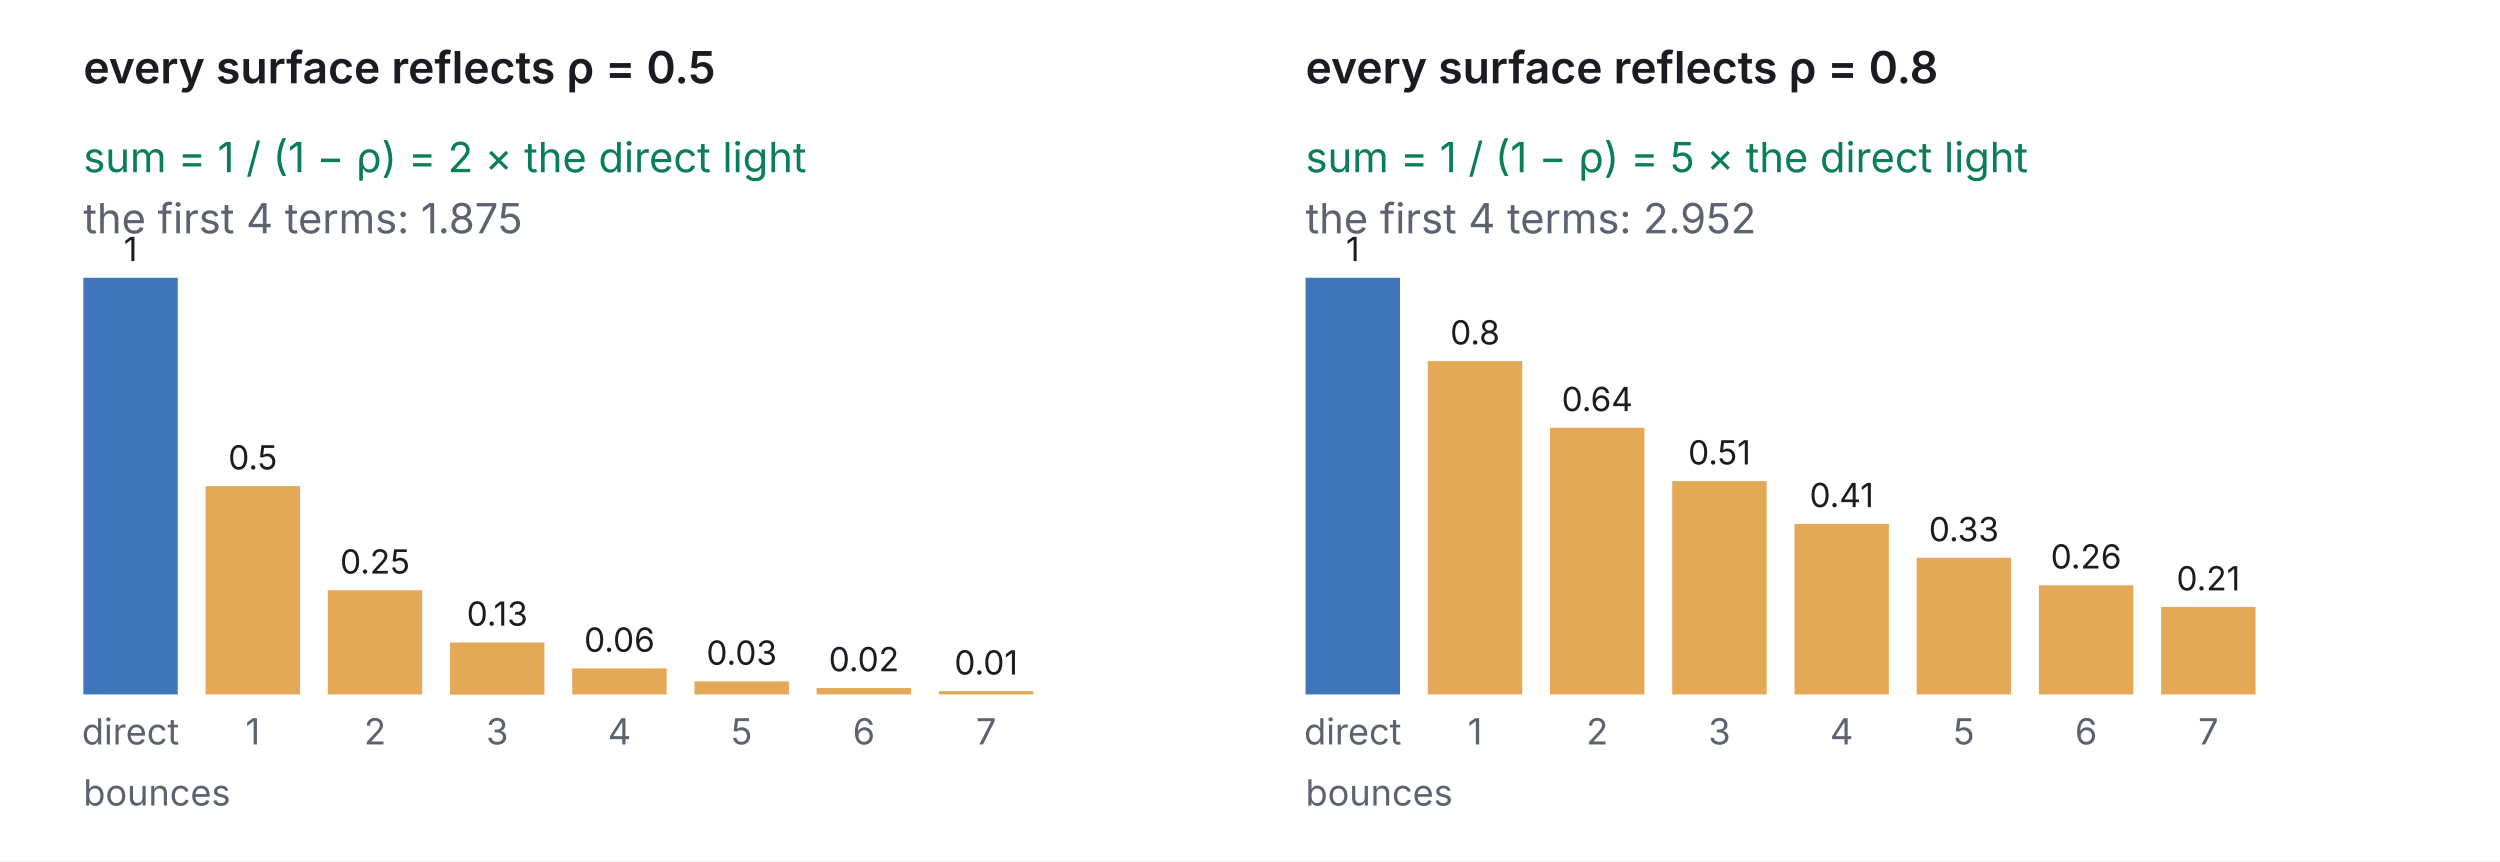
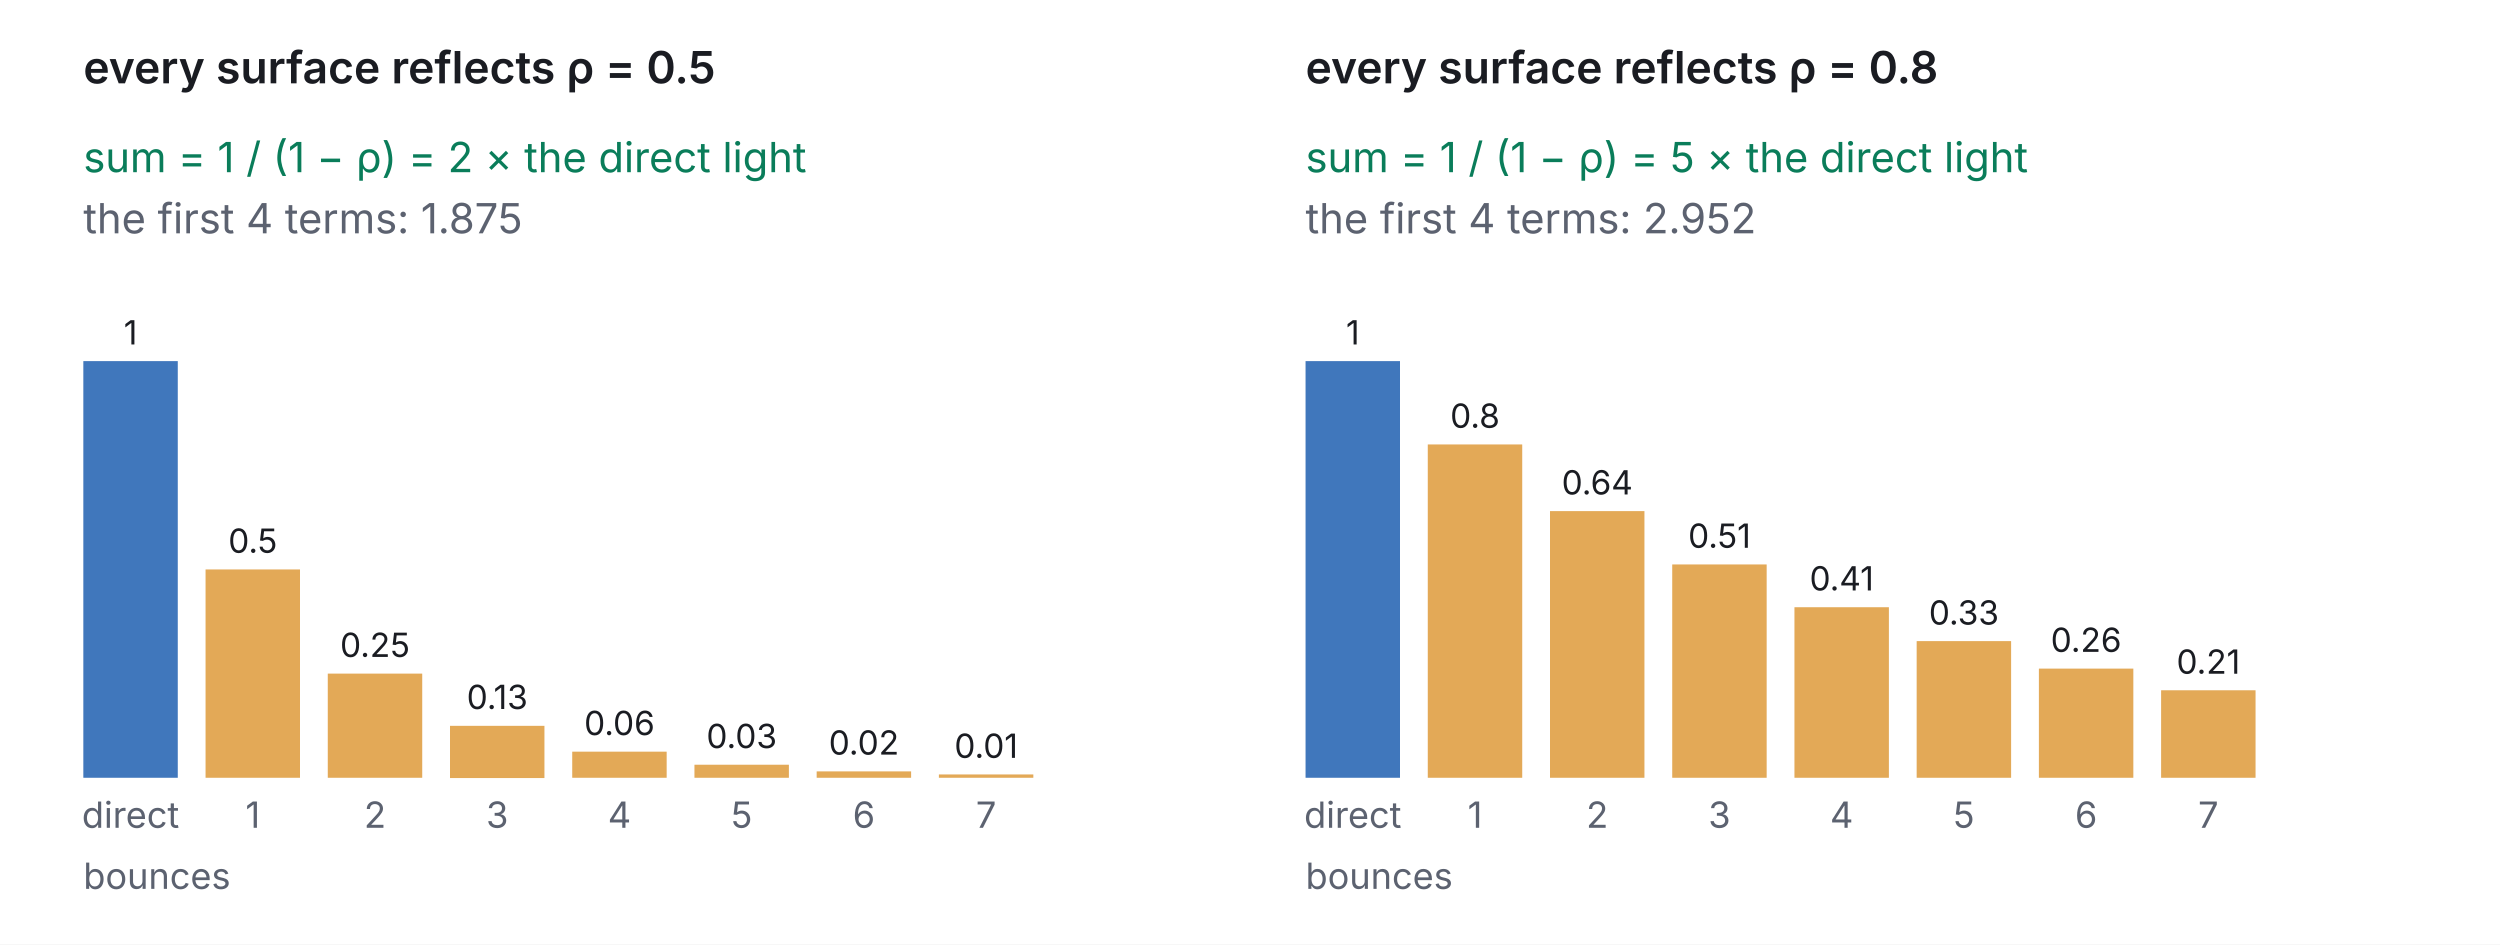
- <svg xmlns="http://www.w3.org/2000/svg" viewBox="0 0 900 310" width="900" height="310" font-family="system-ui, -apple-system, Segoe UI, sans-serif" font-size="12" fill="#1a1c22">
-   <rect width="900" height="310" fill="#ffffff" />
+ <svg xmlns="http://www.w3.org/2000/svg" viewBox="0 0 900 340" width="900" height="340" font-family="system-ui, -apple-system, Segoe UI, sans-serif" font-size="12" fill="#1a1c22">
+   <rect width="900" height="340" fill="#ffffff" />
  <text x="30" y="30" font-size="16" font-weight="600">every surface reflects ρ = 0.5</text>
-   <rect x="30" y="100" width="34" height="150" fill="#1f5fb0" opacity="0.85" />
-   <text x="47" y="268" font-size="13" text-anchor="middle" fill="#5c6270">direct</text>
-   <text x="47" y="94" font-size="12" text-anchor="middle">1</text>
-   <rect x="74" y="175" width="34" height="75" fill="#d98c1f" opacity="0.75" />
-   <text x="91" y="268" font-size="13" text-anchor="middle" fill="#5c6270">1</text>
-   <text x="91" y="169" font-size="12" text-anchor="middle">0.5</text>
-   <rect x="118" y="212.5" width="34" height="37.5" fill="#d98c1f" opacity="0.75" />
-   <text x="135" y="268" font-size="13" text-anchor="middle" fill="#5c6270">2</text>
-   <text x="135" y="206.5" font-size="12" text-anchor="middle">0.25</text>
-   <rect x="162" y="231.3" width="34" height="18.8" fill="#d98c1f" opacity="0.75" />
-   <text x="179" y="268" font-size="13" text-anchor="middle" fill="#5c6270">3</text>
-   <text x="179" y="225.25" font-size="12" text-anchor="middle">0.13</text>
-   <rect x="206" y="240.6" width="34" height="9.4" fill="#d98c1f" opacity="0.75" />
-   <text x="223" y="268" font-size="13" text-anchor="middle" fill="#5c6270">4</text>
-   <text x="223" y="234.63" font-size="12" text-anchor="middle">0.06</text>
-   <rect x="250" y="245.3" width="34" height="4.7" fill="#d98c1f" opacity="0.75" />
-   <text x="267" y="268" font-size="13" text-anchor="middle" fill="#5c6270">5</text>
-   <text x="267" y="239.31" font-size="12" text-anchor="middle">0.03</text>
-   <rect x="294" y="247.7" width="34" height="2.3" fill="#d98c1f" opacity="0.75" />
-   <text x="311" y="268" font-size="13" text-anchor="middle" fill="#5c6270">6</text>
-   <text x="311" y="241.66" font-size="12" text-anchor="middle">0.02</text>
-   <rect x="338" y="248.8" width="34" height="1.2" fill="#d98c1f" opacity="0.75" />
-   <text x="355" y="268" font-size="13" text-anchor="middle" fill="#5c6270">7</text>
-   <text x="355" y="242.83" font-size="12" text-anchor="middle">0.01</text>
-   <text x="30" y="290" font-size="13" fill="#5c6270">bounces</text>
+   <rect x="30" y="130" width="34" height="150" fill="#1f5fb0" opacity="0.85" />
+   <text x="47" y="298" font-size="13" text-anchor="middle" fill="#5c6270">direct</text>
+   <text x="47" y="124" font-size="12" text-anchor="middle">1</text>
+   <rect x="74" y="205" width="34" height="75" fill="#d98c1f" opacity="0.75" />
+   <text x="91" y="298" font-size="13" text-anchor="middle" fill="#5c6270">1</text>
+   <text x="91" y="199" font-size="12" text-anchor="middle">0.5</text>
+   <rect x="118" y="242.5" width="34" height="37.5" fill="#d98c1f" opacity="0.75" />
+   <text x="135" y="298" font-size="13" text-anchor="middle" fill="#5c6270">2</text>
+   <text x="135" y="236.5" font-size="12" text-anchor="middle">0.25</text>
+   <rect x="162" y="261.3" width="34" height="18.8" fill="#d98c1f" opacity="0.75" />
+   <text x="179" y="298" font-size="13" text-anchor="middle" fill="#5c6270">3</text>
+   <text x="179" y="255.25" font-size="12" text-anchor="middle">0.13</text>
+   <rect x="206" y="270.6" width="34" height="9.4" fill="#d98c1f" opacity="0.75" />
+   <text x="223" y="298" font-size="13" text-anchor="middle" fill="#5c6270">4</text>
+   <text x="223" y="264.63" font-size="12" text-anchor="middle">0.06</text>
+   <rect x="250" y="275.3" width="34" height="4.7" fill="#d98c1f" opacity="0.75" />
+   <text x="267" y="298" font-size="13" text-anchor="middle" fill="#5c6270">5</text>
+   <text x="267" y="269.31" font-size="12" text-anchor="middle">0.03</text>
+   <rect x="294" y="277.7" width="34" height="2.3" fill="#d98c1f" opacity="0.75" />
+   <text x="311" y="298" font-size="13" text-anchor="middle" fill="#5c6270">6</text>
+   <text x="311" y="271.66" font-size="12" text-anchor="middle">0.02</text>
+   <rect x="338" y="278.8" width="34" height="1.2" fill="#d98c1f" opacity="0.75" />
+   <text x="355" y="298" font-size="13" text-anchor="middle" fill="#5c6270">7</text>
+   <text x="355" y="272.83" font-size="12" text-anchor="middle">0.01</text>
+   <text x="30" y="320" font-size="13" fill="#5c6270">bounces</text>
  <text x="30" y="62" font-size="15" fill="#0a7d5a">sum = 1 / (1 − ρ) = 2 × the direct light</text>
  <text x="30" y="84" font-size="15" fill="#5c6270">the first 4 terms: 1.875</text>
  <text x="470" y="30" font-size="16" font-weight="600">every surface reflects ρ = 0.8</text>
-   <rect x="470" y="100" width="34" height="150" fill="#1f5fb0" opacity="0.85" />
-   <text x="487" y="268" font-size="13" text-anchor="middle" fill="#5c6270">direct</text>
-   <text x="487" y="94" font-size="12" text-anchor="middle">1</text>
-   <rect x="514" y="130" width="34" height="120" fill="#d98c1f" opacity="0.75" />
-   <text x="531" y="268" font-size="13" text-anchor="middle" fill="#5c6270">1</text>
-   <text x="531" y="124" font-size="12" text-anchor="middle">0.8</text>
-   <rect x="558" y="154" width="34" height="96" fill="#d98c1f" opacity="0.75" />
-   <text x="575" y="268" font-size="13" text-anchor="middle" fill="#5c6270">2</text>
-   <text x="575" y="148" font-size="12" text-anchor="middle">0.64</text>
-   <rect x="602" y="173.2" width="34" height="76.8" fill="#d98c1f" opacity="0.75" />
-   <text x="619" y="268" font-size="13" text-anchor="middle" fill="#5c6270">3</text>
-   <text x="619" y="167.2" font-size="12" text-anchor="middle">0.51</text>
-   <rect x="646" y="188.6" width="34" height="61.4" fill="#d98c1f" opacity="0.75" />
-   <text x="663" y="268" font-size="13" text-anchor="middle" fill="#5c6270">4</text>
-   <text x="663" y="182.56" font-size="12" text-anchor="middle">0.41</text>
-   <rect x="690" y="200.8" width="34" height="49.2" fill="#d98c1f" opacity="0.75" />
-   <text x="707" y="268" font-size="13" text-anchor="middle" fill="#5c6270">5</text>
-   <text x="707" y="194.85" font-size="12" text-anchor="middle">0.33</text>
-   <rect x="734" y="210.7" width="34" height="39.3" fill="#d98c1f" opacity="0.75" />
-   <text x="751" y="268" font-size="13" text-anchor="middle" fill="#5c6270">6</text>
-   <text x="751" y="204.68" font-size="12" text-anchor="middle">0.26</text>
-   <rect x="778" y="218.5" width="34" height="31.5" fill="#d98c1f" opacity="0.75" />
-   <text x="795" y="268" font-size="13" text-anchor="middle" fill="#5c6270">7</text>
-   <text x="795" y="212.54" font-size="12" text-anchor="middle">0.21</text>
-   <text x="470" y="290" font-size="13" fill="#5c6270">bounces</text>
+   <rect x="470" y="130" width="34" height="150" fill="#1f5fb0" opacity="0.85" />
+   <text x="487" y="298" font-size="13" text-anchor="middle" fill="#5c6270">direct</text>
+   <text x="487" y="124" font-size="12" text-anchor="middle">1</text>
+   <rect x="514" y="160" width="34" height="120" fill="#d98c1f" opacity="0.75" />
+   <text x="531" y="298" font-size="13" text-anchor="middle" fill="#5c6270">1</text>
+   <text x="531" y="154" font-size="12" text-anchor="middle">0.8</text>
+   <rect x="558" y="184" width="34" height="96" fill="#d98c1f" opacity="0.75" />
+   <text x="575" y="298" font-size="13" text-anchor="middle" fill="#5c6270">2</text>
+   <text x="575" y="178" font-size="12" text-anchor="middle">0.64</text>
+   <rect x="602" y="203.2" width="34" height="76.8" fill="#d98c1f" opacity="0.75" />
+   <text x="619" y="298" font-size="13" text-anchor="middle" fill="#5c6270">3</text>
+   <text x="619" y="197.2" font-size="12" text-anchor="middle">0.51</text>
+   <rect x="646" y="218.6" width="34" height="61.4" fill="#d98c1f" opacity="0.75" />
+   <text x="663" y="298" font-size="13" text-anchor="middle" fill="#5c6270">4</text>
+   <text x="663" y="212.56" font-size="12" text-anchor="middle">0.41</text>
+   <rect x="690" y="230.8" width="34" height="49.2" fill="#d98c1f" opacity="0.75" />
+   <text x="707" y="298" font-size="13" text-anchor="middle" fill="#5c6270">5</text>
+   <text x="707" y="224.85" font-size="12" text-anchor="middle">0.33</text>
+   <rect x="734" y="240.7" width="34" height="39.3" fill="#d98c1f" opacity="0.75" />
+   <text x="751" y="298" font-size="13" text-anchor="middle" fill="#5c6270">6</text>
+   <text x="751" y="234.68" font-size="12" text-anchor="middle">0.26</text>
+   <rect x="778" y="248.5" width="34" height="31.5" fill="#d98c1f" opacity="0.75" />
+   <text x="795" y="298" font-size="13" text-anchor="middle" fill="#5c6270">7</text>
+   <text x="795" y="242.54" font-size="12" text-anchor="middle">0.21</text>
+   <text x="470" y="320" font-size="13" fill="#5c6270">bounces</text>
  <text x="470" y="62" font-size="15" fill="#0a7d5a">sum = 1 / (1 − ρ) = 5 × the direct light</text>
  <text x="470" y="84" font-size="15" fill="#5c6270">the first 4 terms: 2.952</text>
</svg>
